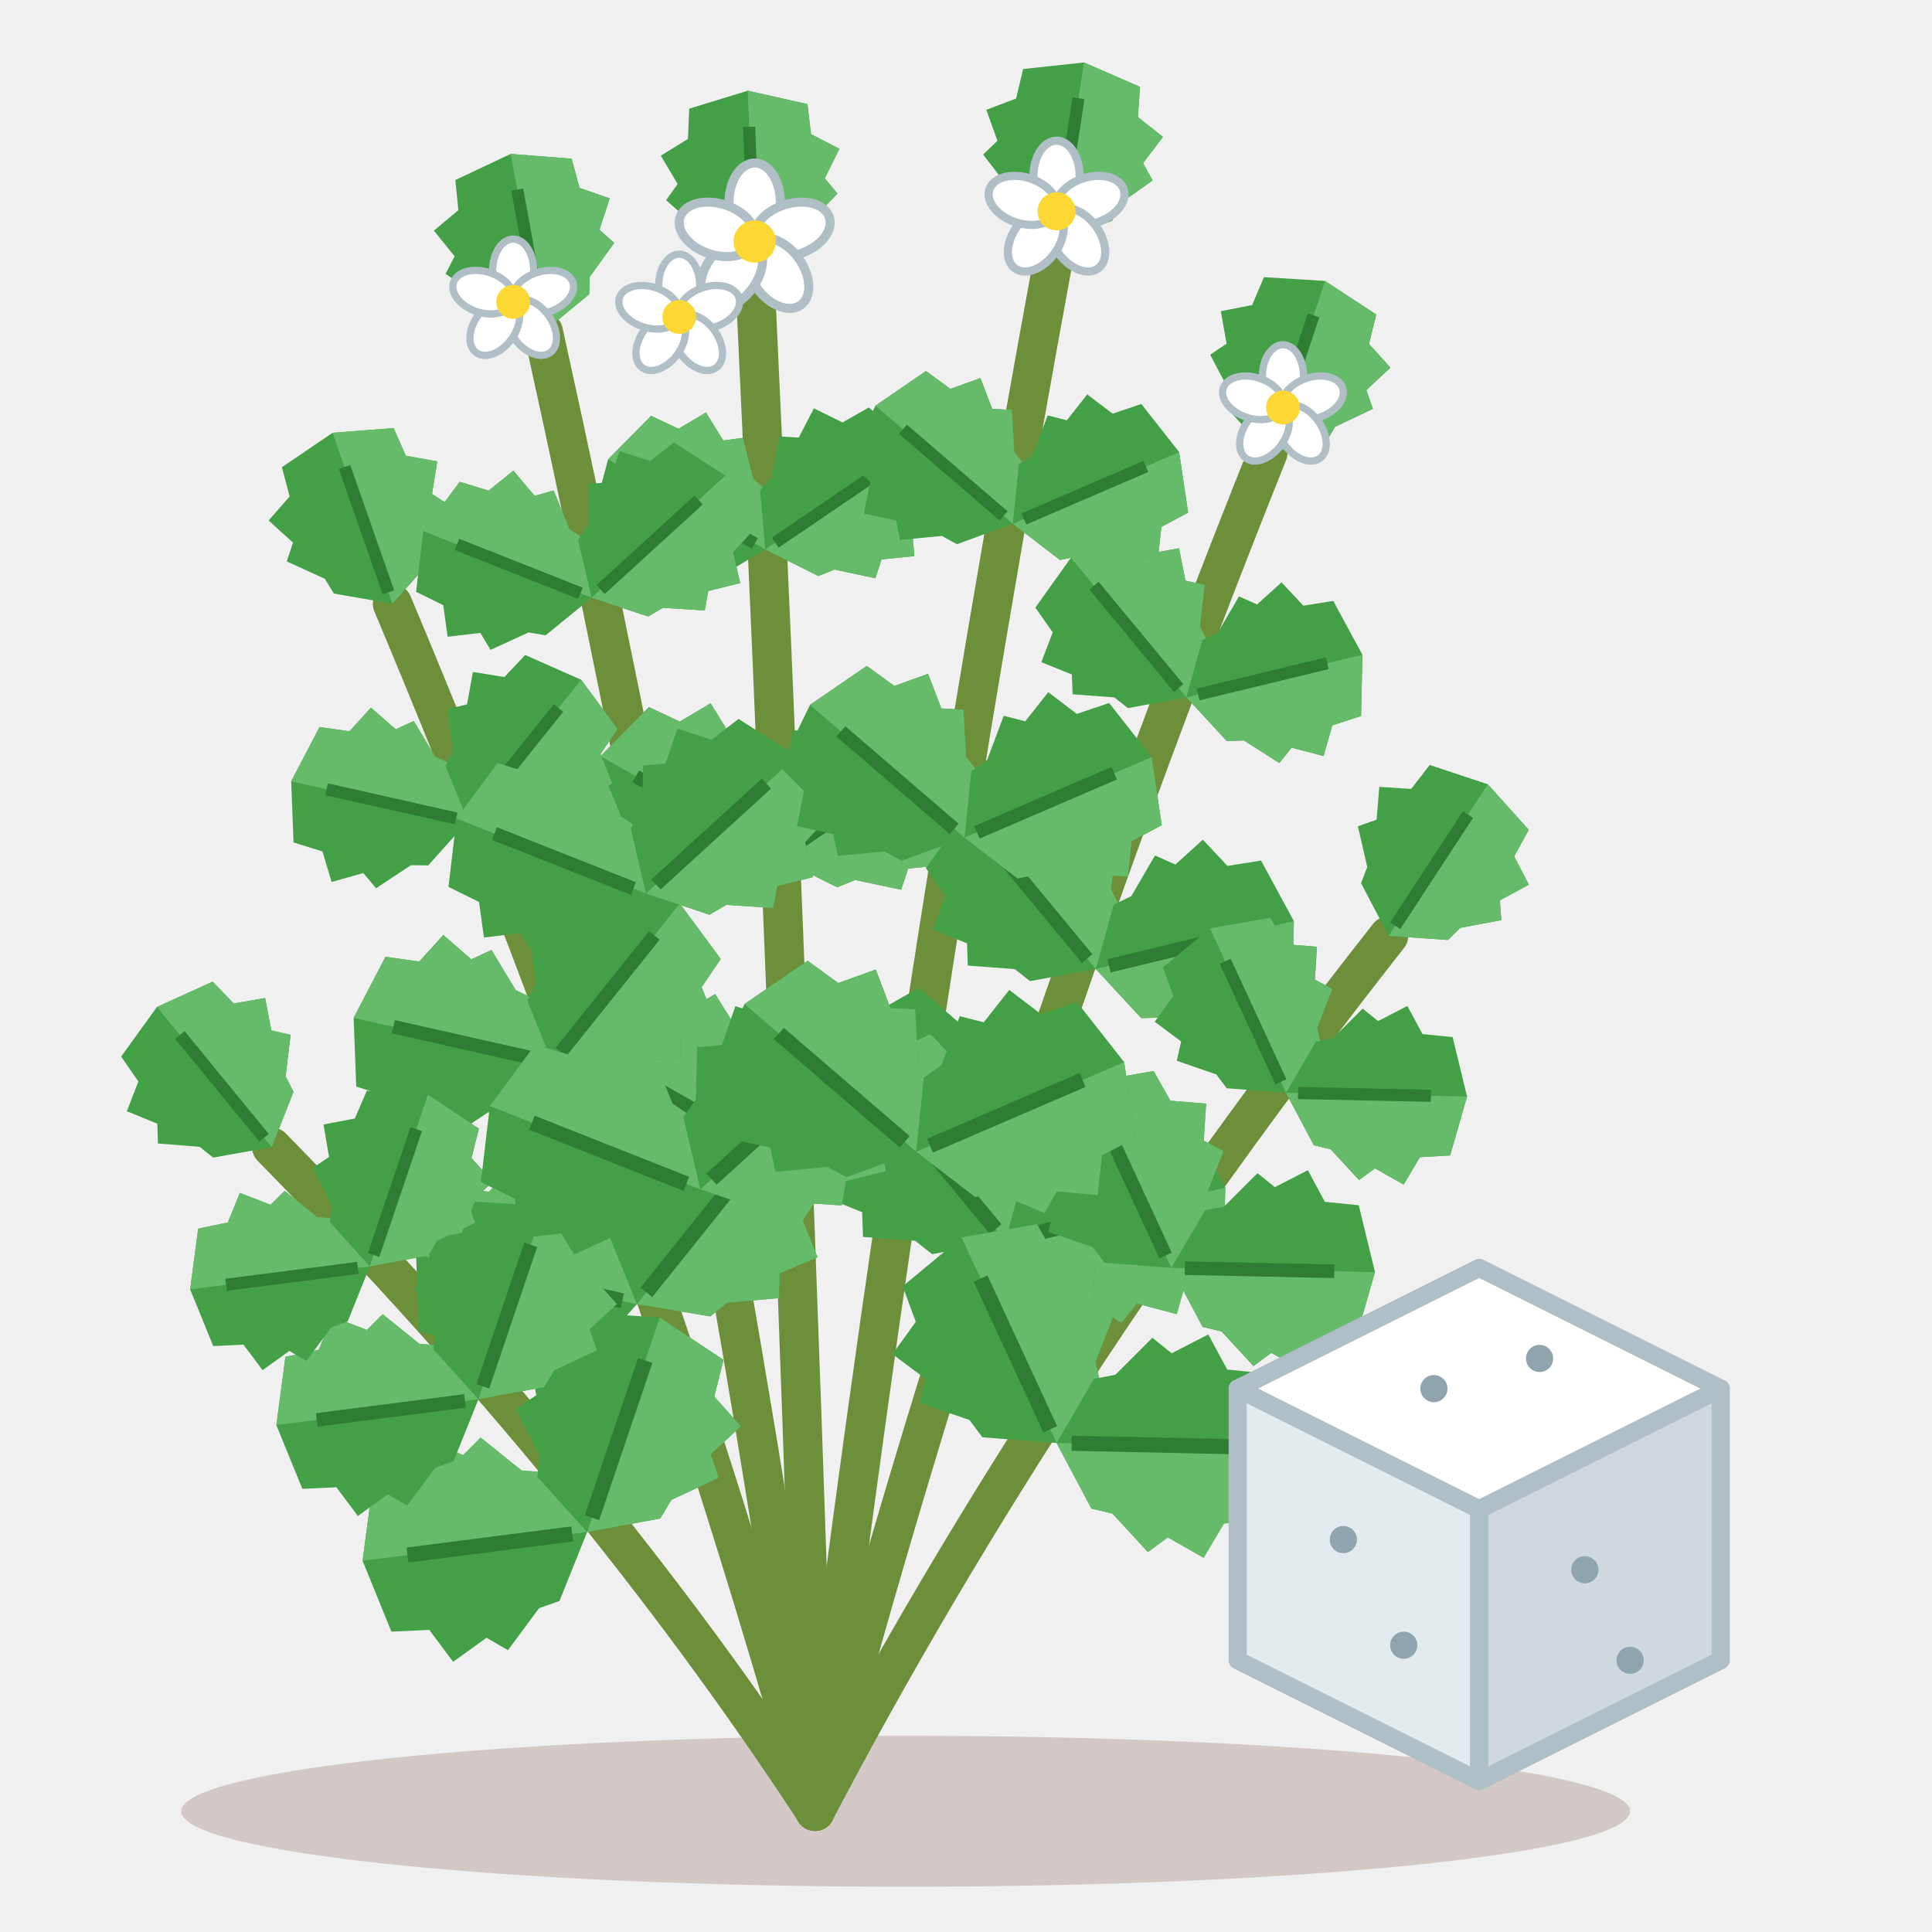
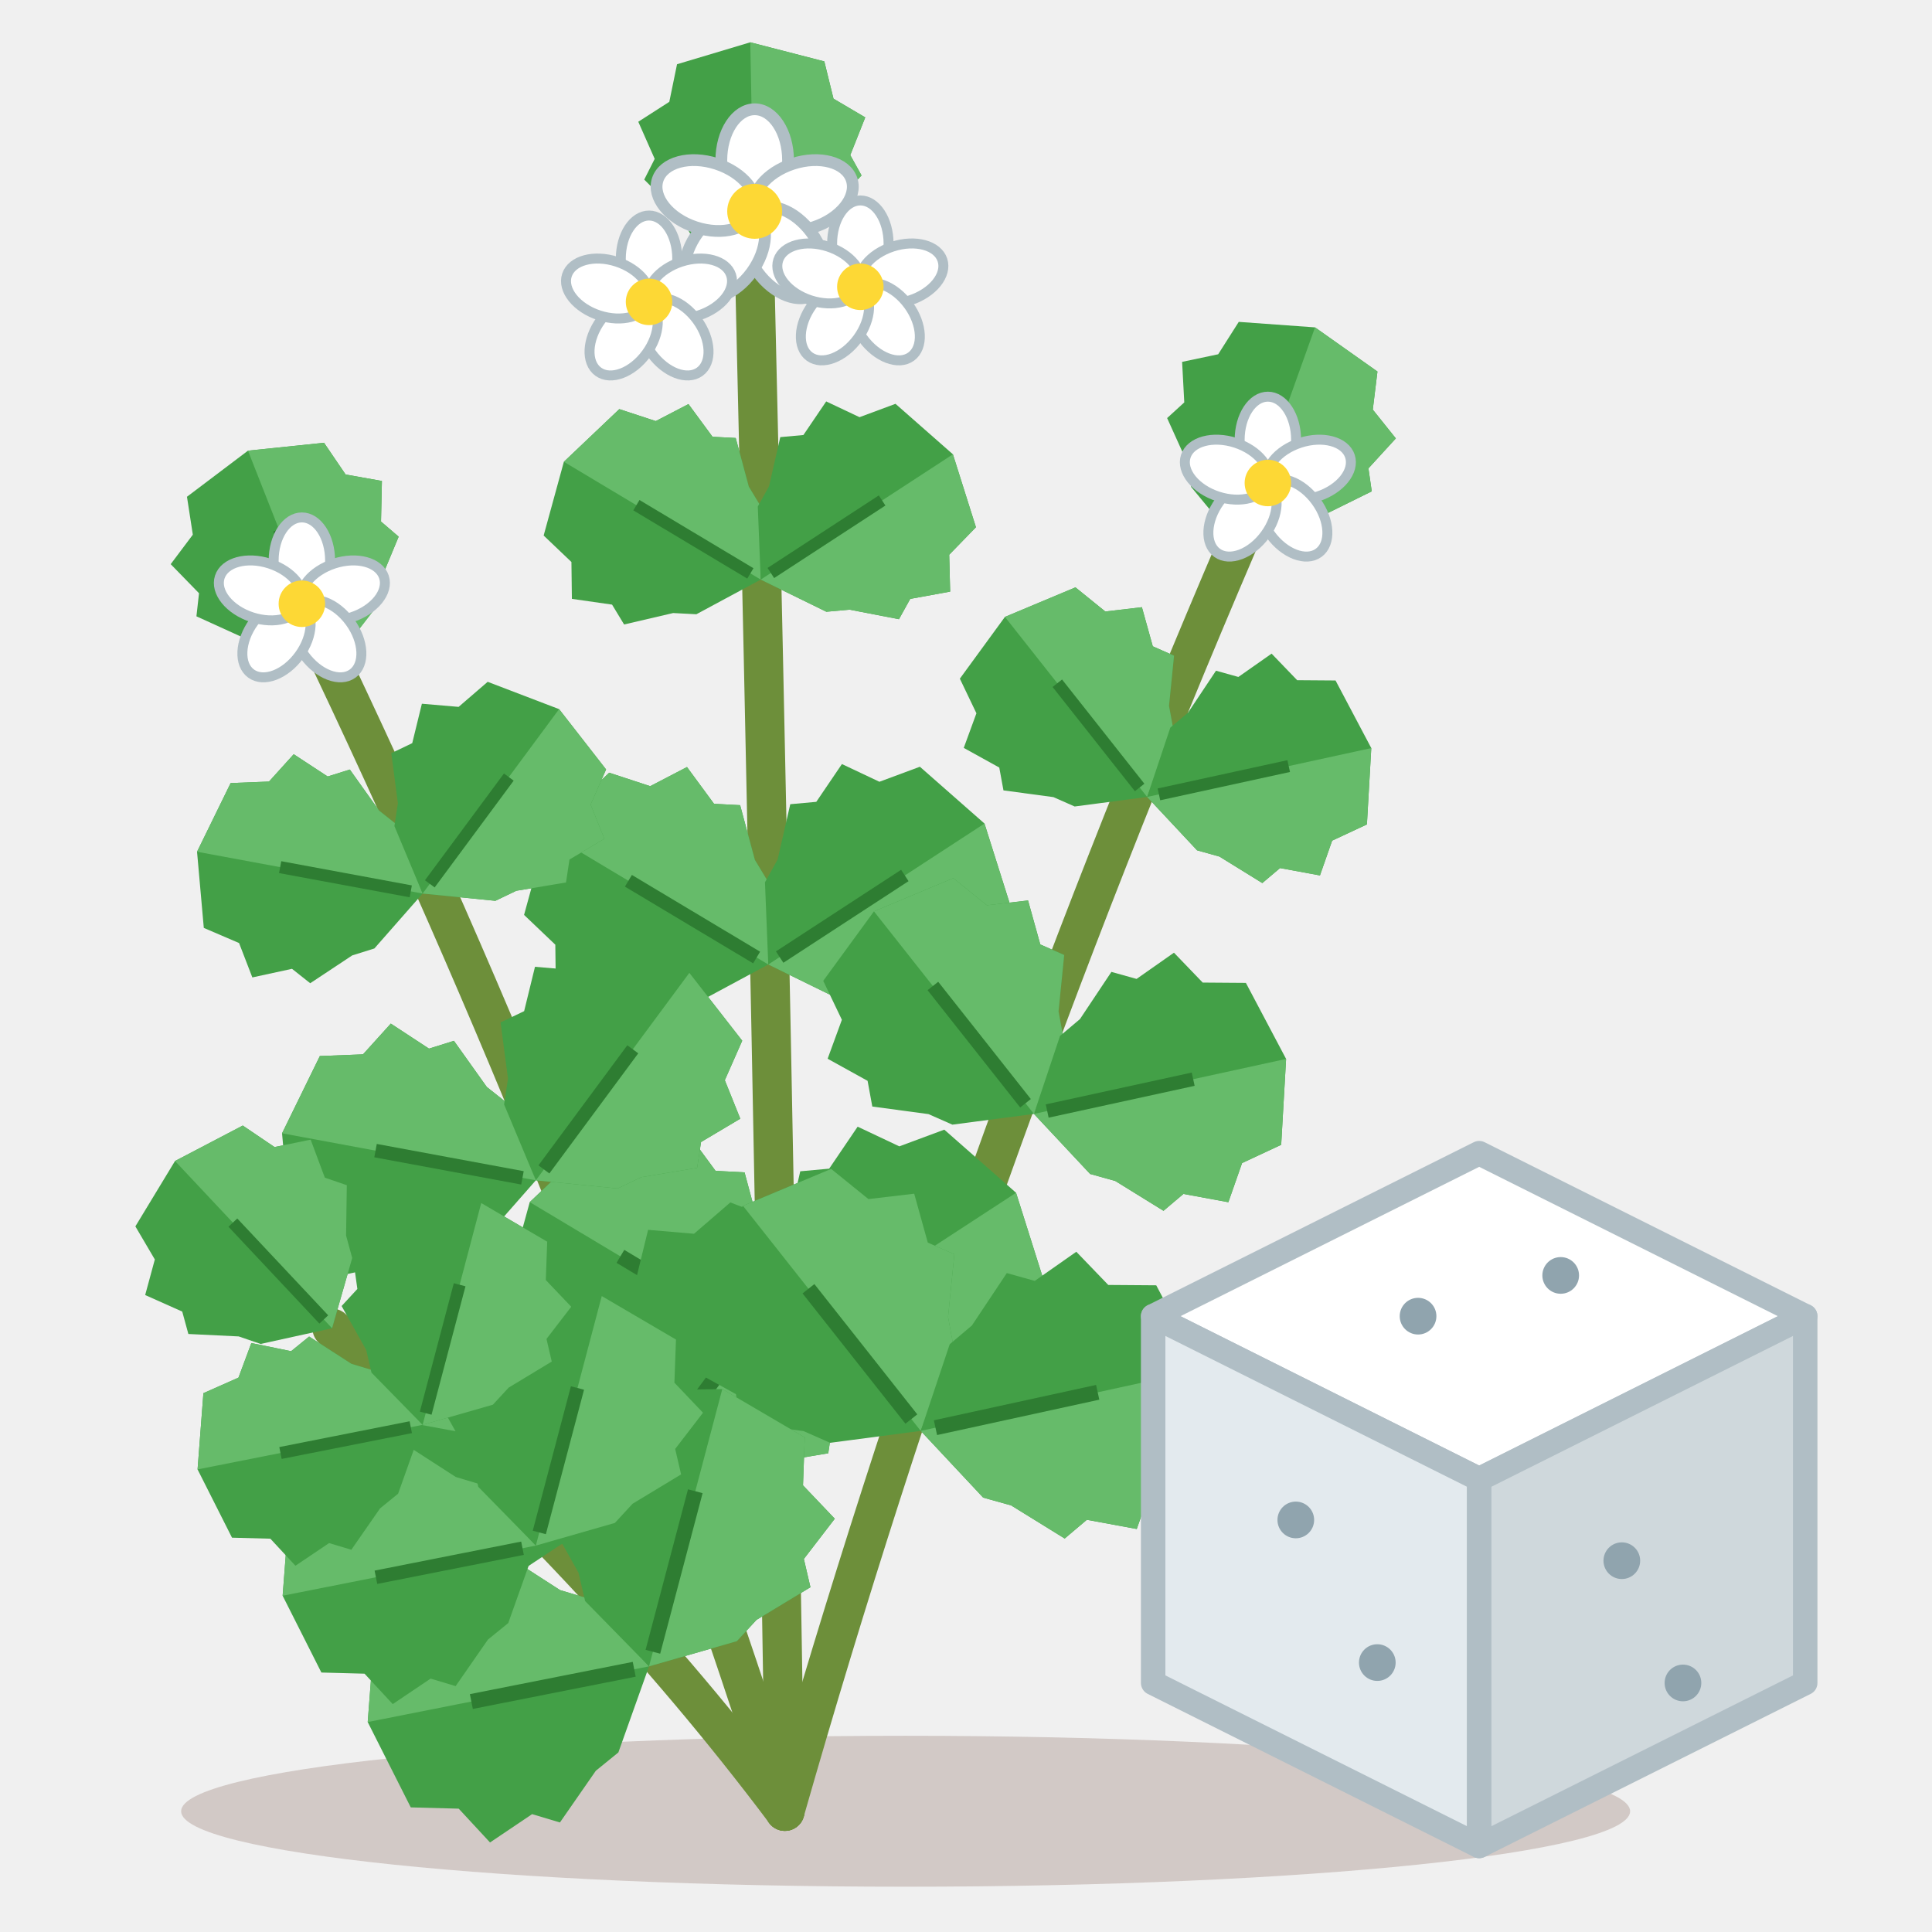
<svg xmlns="http://www.w3.org/2000/svg" viewBox="0 0 128 128">
  <defs>
    <g id="s">
-       <path d="M0 0L-4.3 -2.4 -4.6 -3.8 -7.1 -6.2 -6.1 -7.5 -7.4 -9.9 -5.1 -11.2 -4.9 -13.7 0 -15 4.9 -13.7 5.1 -11.2 7.4 -9.9 6.1 -7.5 7.1 -6.2 4.6 -3.8 4.3 -2.4Z" fill="#43a047" />
-       <path d="M0 0L4.3 -2.4 4.6 -3.8 7.1 -6.2 6.1 -7.5 7.4 -9.9 5.1 -11.2 4.9 -13.7 0 -15Z" fill="#66bb6a" />
+       <path d="M0 0L-5.2 -3.1 -6.1 -4.8 -9 -7.8 -8.1 -9.5 -9.4 -12.6 -6.8 -14.2 -6.1 -17.3 0 -19 6.1 -17.3 6.8 -14.2 9.4 -12.6 8.1 -9.5 9 -7.8 6.1 -4.8 5.2 -3.1Z" fill="#43a047" />
+       <path d="M0 0L5.2 -3.1 6.1 -4.8 9 -7.8 8.1 -9.5 9.4 -12.6 6.8 -14.2 6.1 -17.3 0 -19Z" fill="#66bb6a" />
      <path d="M0 -1V-12" stroke="#2e7d32" stroke-width="1" />
    </g>
    <g id="w">
      <ellipse cy="-2.6" rx="1.7" ry="2.6" fill="#fff" stroke="#b0bec5" stroke-width=".6" transform="rotate(0)" />
      <ellipse cy="-2.6" rx="1.7" ry="2.6" fill="#fff" stroke="#b0bec5" stroke-width=".6" transform="rotate(72)" />
      <ellipse cy="-2.6" rx="1.7" ry="2.6" fill="#fff" stroke="#b0bec5" stroke-width=".6" transform="rotate(144)" />
      <ellipse cy="-2.6" rx="1.7" ry="2.6" fill="#fff" stroke="#b0bec5" stroke-width=".6" transform="rotate(216)" />
      <ellipse cy="-2.6" rx="1.7" ry="2.6" fill="#fff" stroke="#b0bec5" stroke-width=".6" transform="rotate(288)" />
      <circle r="1.4" fill="#fdd835" />
    </g>
  </defs>
  <ellipse cx="60" cy="120" rx="48" ry="5" fill="#8d6e63" opacity=".3" />
  <g stroke="#6d8f3a" stroke-width="2.6" fill="none" stroke-linecap="round">
-     <path d="M54 120Q52.4 69 50 18" />
-     <path d="M54 120Q42.8 80 26 40" />
-     <path d="M54 120Q66 75 84 30" />
-     <path d="M54 120Q39.6 98 18 76" />
-     <path d="M54 120Q69.2 91 92 62" />
-     <path d="M54 120Q46.8 71 36 22" />
-     <path d="M54 120Q60.4 68 70 16" />
+     <path d="M52 120Q51.2 69 50 18" />
+     <path d="M52 120Q40 82 22 44" />
+     <path d="M52 120Q64 78 82 36" />
+     <path d="M52 120Q40 104 22 88" />
  </g>
-   <use href="#s" transform="translate(52.3 77.2) rotate(-60.2) scale(1)" />
-   <use href="#s" transform="translate(52.3 77.2) rotate(55.8) scale(1)" />
-   <use href="#s" transform="translate(51.5 56.8) rotate(-60.2) scale(0.9)" />
-   <use href="#s" transform="translate(51.5 56.8) rotate(55.8) scale(0.9)" />
-   <use href="#s" transform="translate(50.7 36.4) rotate(-60.2) scale(0.8)" />
-   <use href="#s" transform="translate(50.7 36.4) rotate(55.8) scale(0.8)" />
-   <use href="#s" transform="translate(50 18) rotate(-2.2) scale(0.8)" />
-   <use href="#s" transform="translate(42.2 86.4) rotate(-77.3) scale(1)" />
-   <use href="#s" transform="translate(42.2 86.4) rotate(38.7) scale(1)" />
-   <use href="#s" transform="translate(36.6 70.4) rotate(-77.3) scale(0.9)" />
-   <use href="#s" transform="translate(36.6 70.4) rotate(38.7) scale(0.9)" />
-   <use href="#s" transform="translate(31 54.4) rotate(-77.3) scale(0.8)" />
-   <use href="#s" transform="translate(31 54.4) rotate(38.7) scale(0.8)" />
-   <use href="#s" transform="translate(26 40) rotate(-19.3) scale(0.8)" />
-   <use href="#s" transform="translate(66.6 82.2) rotate(-39.6) scale(1)" />
-   <use href="#s" transform="translate(66.6 82.2) rotate(76.4) scale(1)" />
-   <use href="#s" transform="translate(72.6 64.2) rotate(-39.6) scale(0.9)" />
-   <use href="#s" transform="translate(72.6 64.2) rotate(76.4) scale(0.9)" />
-   <use href="#s" transform="translate(78.6 46.2) rotate(-39.6) scale(0.8)" />
-   <use href="#s" transform="translate(78.6 46.2) rotate(76.4) scale(0.8)" />
-   <use href="#s" transform="translate(84 30) rotate(18.4) scale(0.8)" />
-   <use href="#s" transform="translate(38.9 101.5) rotate(-97.3) scale(1)" />
-   <use href="#s" transform="translate(38.9 101.5) rotate(18.7) scale(1)" />
-   <use href="#s" transform="translate(31.7 92.7) rotate(-97.3) scale(0.9)" />
-   <use href="#s" transform="translate(31.7 92.7) rotate(18.7) scale(0.9)" />
-   <use href="#s" transform="translate(24.5 83.9) rotate(-97.3) scale(0.8)" />
-   <use href="#s" transform="translate(24.5 83.9) rotate(18.7) scale(0.8)" />
-   <use href="#s" transform="translate(18 76) rotate(-39.3) scale(0.8)" />
-   <use href="#s" transform="translate(70 95.6) rotate(-24.8) scale(1)" />
-   <use href="#s" transform="translate(70 95.6) rotate(91.2) scale(1)" />
-   <use href="#s" transform="translate(77.6 84) rotate(-24.8) scale(0.9)" />
-   <use href="#s" transform="translate(77.6 84) rotate(91.2) scale(0.9)" />
-   <use href="#s" transform="translate(85.2 72.4) rotate(-24.8) scale(0.8)" />
-   <use href="#s" transform="translate(85.2 72.4) rotate(91.2) scale(0.8)" />
-   <use href="#s" transform="translate(92 62) rotate(33.2) scale(0.8)" />
-   <use href="#s" transform="translate(46.4 78.8) rotate(-68.4) scale(1)" />
-   <use href="#s" transform="translate(46.4 78.8) rotate(47.6) scale(1)" />
-   <use href="#s" transform="translate(42.8 59.2) rotate(-68.4) scale(0.9)" />
-   <use href="#s" transform="translate(42.8 59.2) rotate(47.6) scale(0.9)" />
-   <use href="#s" transform="translate(39.2 39.6) rotate(-68.4) scale(0.8)" />
-   <use href="#s" transform="translate(39.2 39.6) rotate(47.6) scale(0.8)" />
-   <use href="#s" transform="translate(36 22) rotate(-10.4) scale(0.8)" />
-   <use href="#s" transform="translate(60.7 76.3) rotate(-49.3) scale(1)" />
-   <use href="#s" transform="translate(60.7 76.3) rotate(66.7) scale(1)" />
-   <use href="#s" transform="translate(63.9 55.5) rotate(-49.3) scale(0.9)" />
-   <use href="#s" transform="translate(63.9 55.5) rotate(66.7) scale(0.9)" />
-   <use href="#s" transform="translate(67.1 34.7) rotate(-49.3) scale(0.8)" />
-   <use href="#s" transform="translate(67.1 34.7) rotate(66.7) scale(0.8)" />
-   <use href="#s" transform="translate(70 16) rotate(8.7) scale(0.8)" />
-   <use href="#w" transform="translate(50 16)" />
-   <use href="#w" transform="translate(45 21) scale(0.8)" />
-   <use href="#w" transform="translate(70 14) scale(0.9)" />
-   <use href="#w" transform="translate(34 20) scale(0.8)" />
-   <use href="#w" transform="translate(85 27) scale(0.8)" />
-   <g transform="translate(98 100)">
+   <use href="#s" transform="translate(51.4 89.4) rotate(-59.1) scale(1)" />
+   <use href="#s" transform="translate(51.4 89.4) rotate(56.9) scale(1)" />
+   <use href="#s" transform="translate(50.9 63.9) rotate(-59.1) scale(0.9)" />
+   <use href="#s" transform="translate(50.9 63.9) rotate(56.9) scale(0.9)" />
+   <use href="#s" transform="translate(50.4 38.4) rotate(-59.1) scale(0.8)" />
+   <use href="#s" transform="translate(50.4 38.4) rotate(56.9) scale(0.8)" />
+   <use href="#s" transform="translate(50 18) rotate(-1.1) scale(0.8)" />
+   <use href="#s" transform="translate(43 97.2) rotate(-79.5) scale(1)" />
+   <use href="#s" transform="translate(43 97.2) rotate(36.5) scale(1)" />
+   <use href="#s" transform="translate(35.5 78.2) rotate(-79.5) scale(0.9)" />
+   <use href="#s" transform="translate(35.5 78.2) rotate(36.5) scale(0.9)" />
+   <use href="#s" transform="translate(28 59.2) rotate(-79.5) scale(0.8)" />
+   <use href="#s" transform="translate(28 59.2) rotate(36.5) scale(0.8)" />
+   <use href="#s" transform="translate(22 44) rotate(-21.5) scale(0.8)" />
+   <use href="#s" transform="translate(61 94.8) rotate(-38.3) scale(1)" />
+   <use href="#s" transform="translate(61 94.8) rotate(77.7) scale(1)" />
+   <use href="#s" transform="translate(68.5 73.8) rotate(-38.3) scale(0.9)" />
+   <use href="#s" transform="translate(68.5 73.8) rotate(77.7) scale(0.9)" />
+   <use href="#s" transform="translate(76 52.8) rotate(-38.3) scale(0.8)" />
+   <use href="#s" transform="translate(76 52.8) rotate(77.7) scale(0.8)" />
+   <use href="#s" transform="translate(82 36) rotate(19.7) scale(0.8)" />
+   <use href="#s" transform="translate(43 110.4) rotate(-101.2) scale(1)" />
+   <use href="#s" transform="translate(43 110.4) rotate(14.8) scale(1)" />
+   <use href="#s" transform="translate(35.5 102.4) rotate(-101.2) scale(0.9)" />
+   <use href="#s" transform="translate(35.5 102.4) rotate(14.8) scale(0.9)" />
+   <use href="#s" transform="translate(28 94.4) rotate(-101.2) scale(0.8)" />
+   <use href="#s" transform="translate(28 94.4) rotate(14.8) scale(0.8)" />
+   <use href="#s" transform="translate(22 88) rotate(-43.2) scale(0.8)" />
+   <use href="#w" transform="translate(50 14) scale(1.3)" />
+   <use href="#w" transform="translate(43 20) scale(1.1)" />
+   <use href="#w" transform="translate(57 19) scale(1.1)" />
+   <use href="#w" transform="translate(20 40) scale(1.1)" />
+   <use href="#w" transform="translate(84 32) scale(1.1)" />
+   <g transform="translate(98 98) scale(1.35)">
    <path d="M-16 -8L0 -16 16 -8 0 0Z" fill="#ffffff" stroke="#b0bec5" stroke-width="1.2" stroke-linejoin="round" />
    <path d="M-16 -8V10L0 18V0Z" fill="#e3eaee" stroke="#b0bec5" stroke-width="1.2" stroke-linejoin="round" />
    <path d="M16 -8V10L0 18V0Z" fill="#cfd8dc" stroke="#b0bec5" stroke-width="1.2" stroke-linejoin="round" />
    <g fill="#90a4ae">
      <circle cx="-9" cy="2" r=".9" />
      <circle cx="-5" cy="9" r=".9" />
      <circle cx="7" cy="4" r=".9" />
      <circle cx="10" cy="10" r=".9" />
      <circle cx="-3" cy="-8" r=".9" />
      <circle cx="4" cy="-10" r=".9" />
    </g>
  </g>
</svg>
